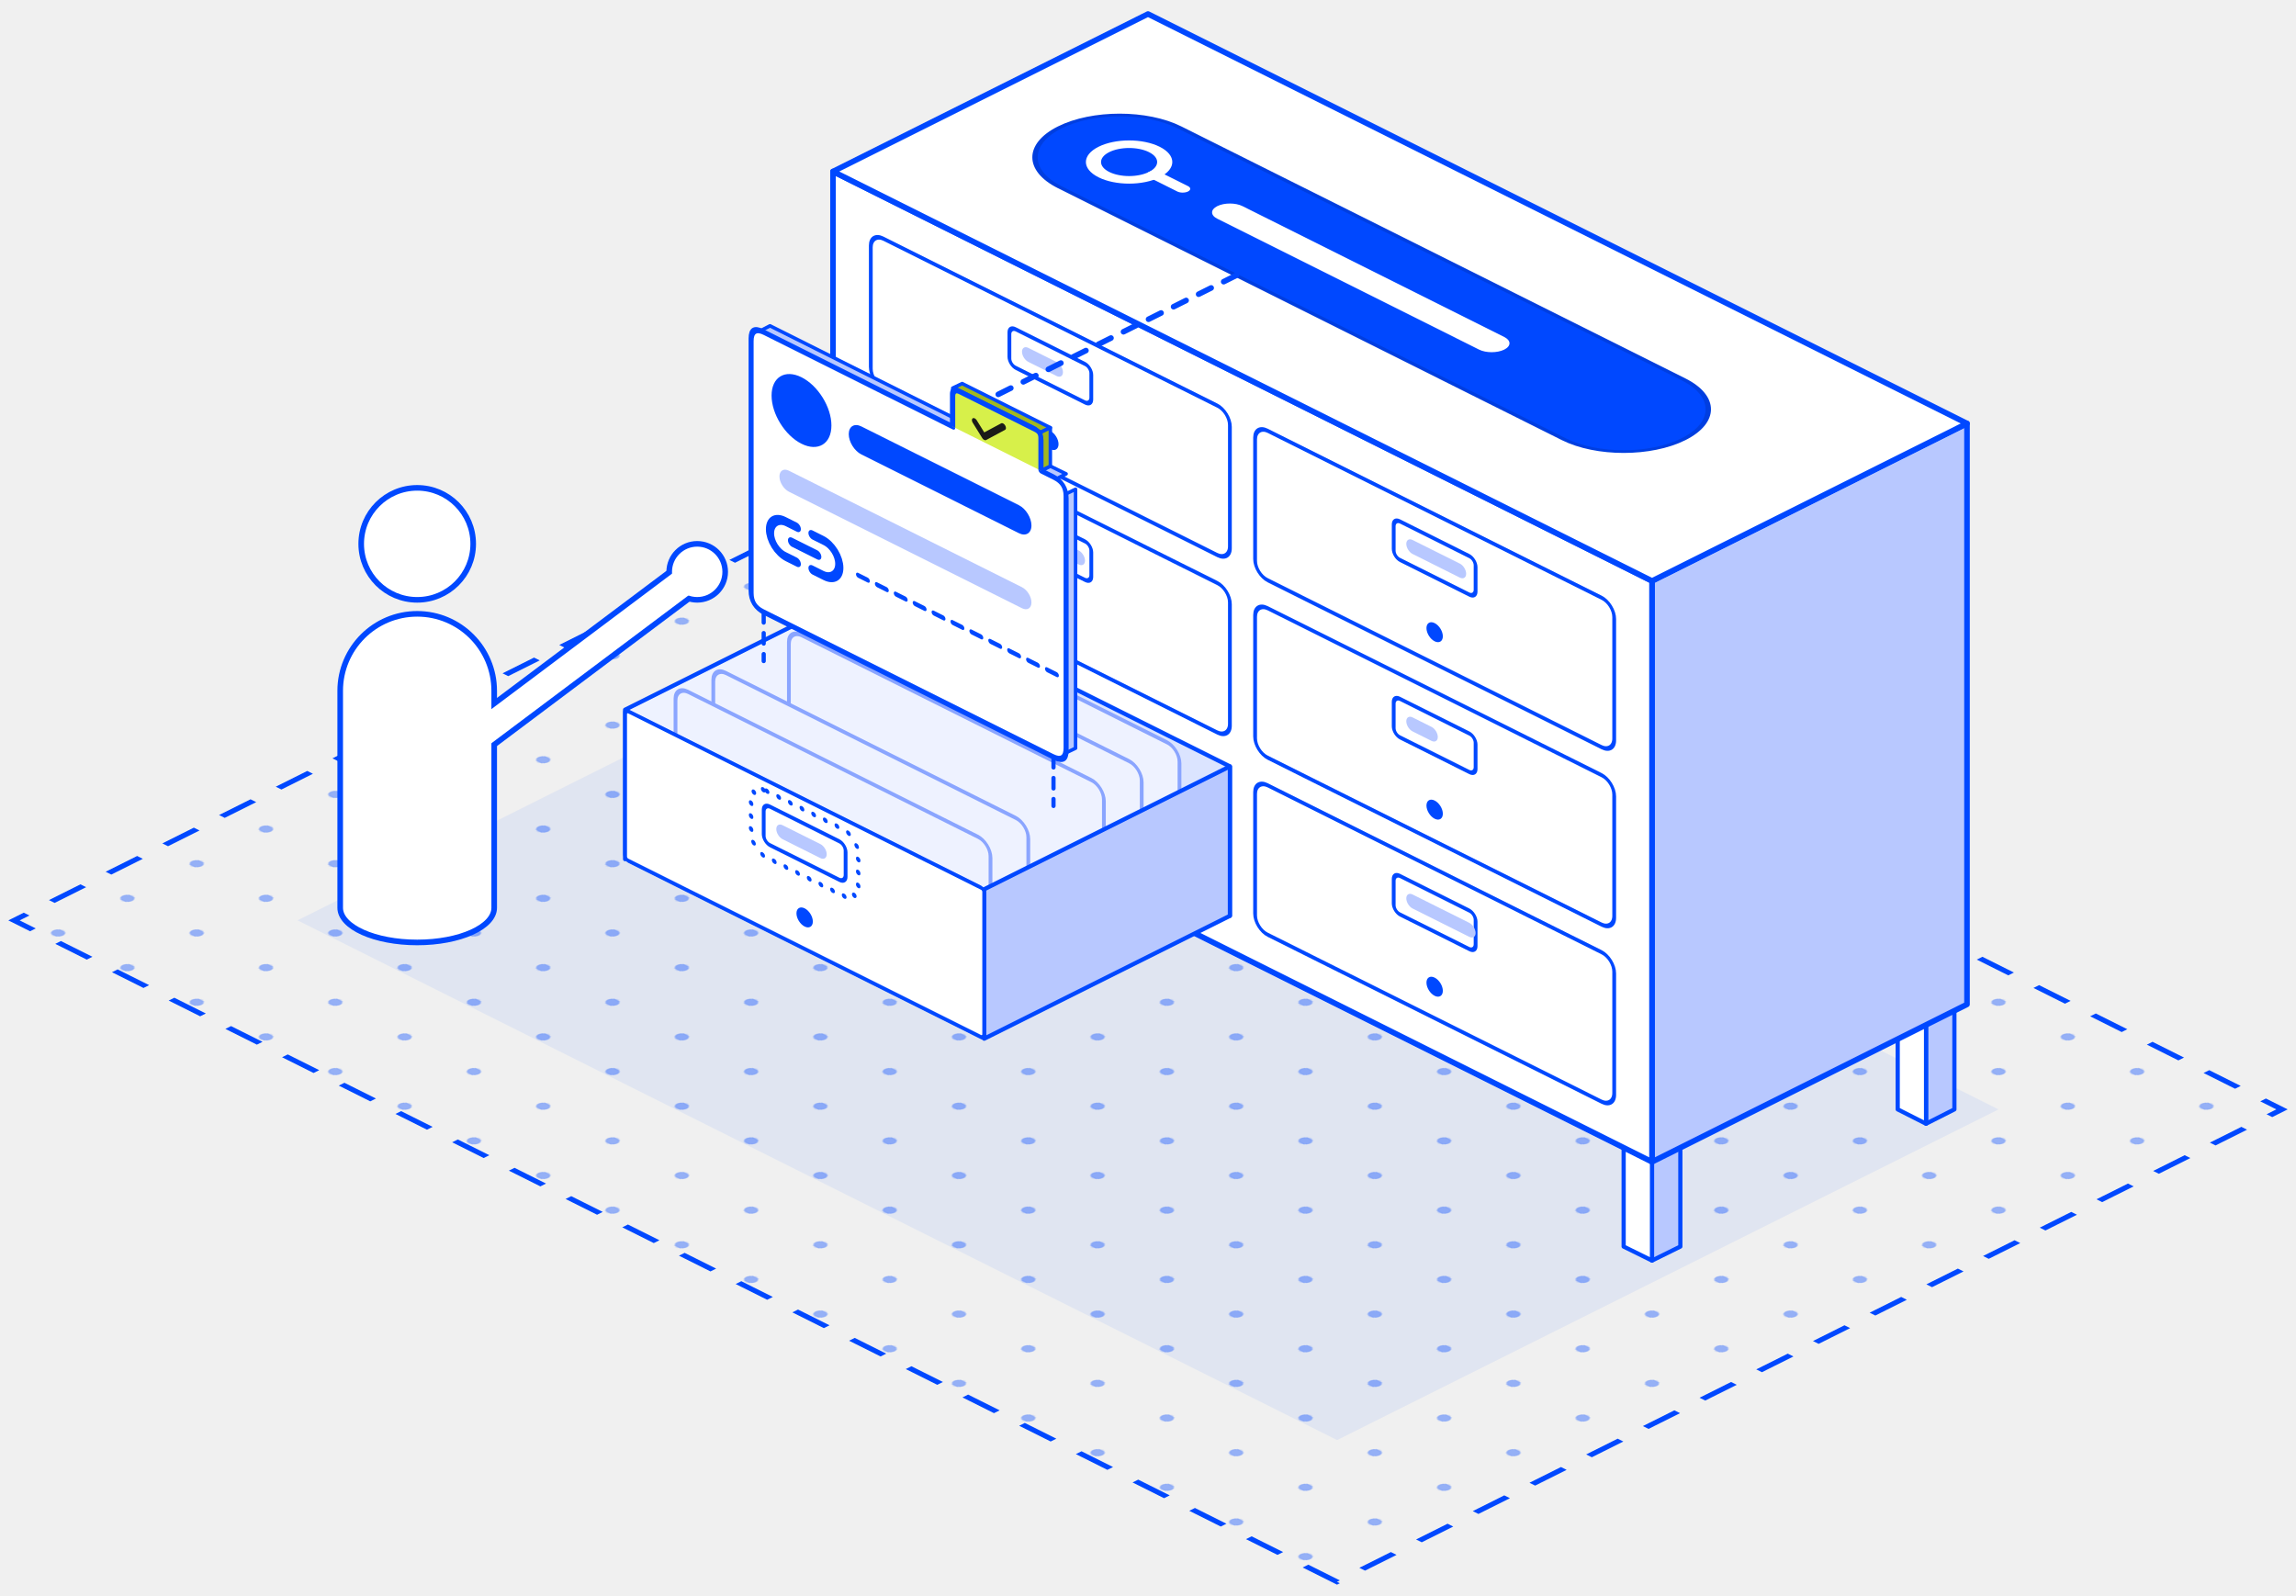
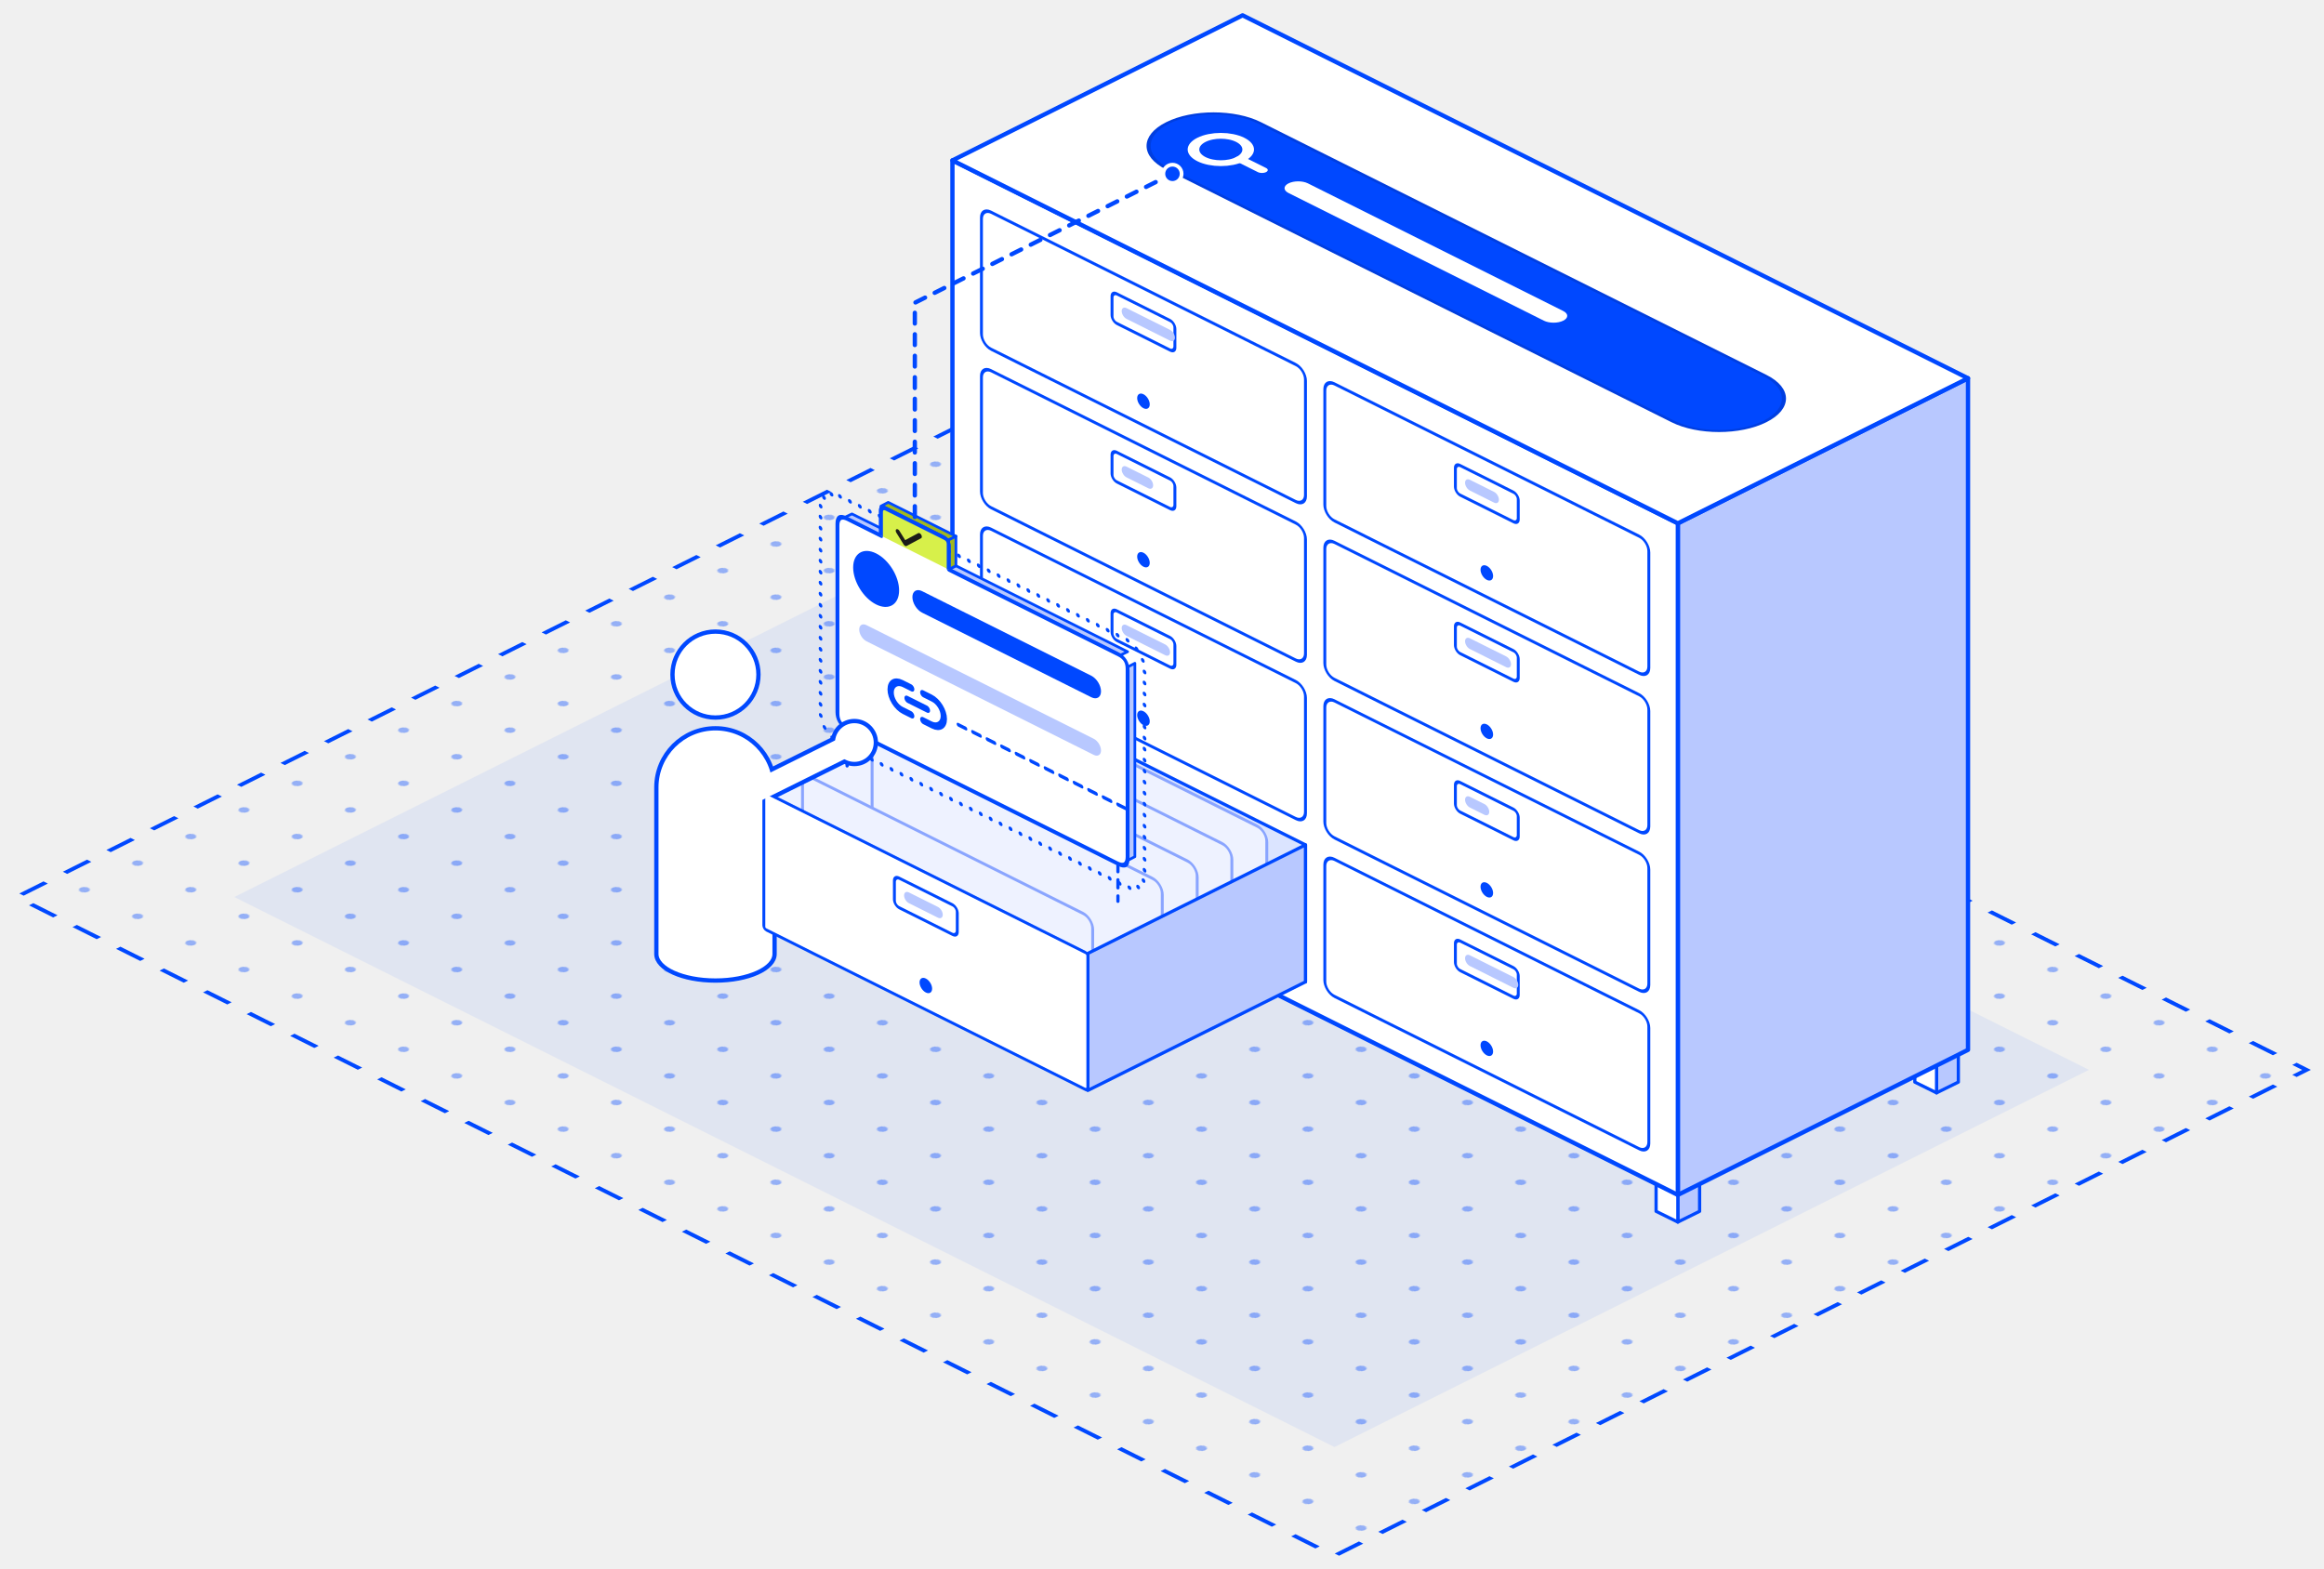
- <svg xmlns="http://www.w3.org/2000/svg" viewBox="-418 -101 656 456" role="img" aria-label="Isometric illustration for content and knowledge platform design. On a dotted floor stands a white library card catalogue of six labelled drawers on short legs, with a blue search field lying on its lid. A dashed line runs from the search field to one card lifted out of an open drawer, landing on the card's lime tab that marks it as the current version. The card shows its owner and a link mark for its source, while the faded cards behind it stay in the drawer. A client stands beside the drawer with a hand on that card.">
+ <svg xmlns="http://www.w3.org/2000/svg" viewBox="-512 -126 865 584" role="img" aria-label="Isometric illustration for content and knowledge platform design. On a dotted floor stands a white library card catalogue of eight labelled drawers, with a blue search field lying on its lid. A dashed line runs from the search field, straight down from its magnifier, to one card lifted out of an open drawer and ringed in a dotted outline, landing on the card's lime tab that marks it as the current version. The card shows its owner and a link mark for its source, while the faded cards stay in the drawer below. A client stands beside the drawer and reaches up to take that card.">
  <defs>
    <pattern id="ckd-dots" width="22" height="22" patternUnits="userSpaceOnUse">
      <circle cx="11" cy="11" r="1.6" fill="#0048FF" fill-opacity="0.38" />
    </pattern>
  </defs>
  <g transform="matrix(0.9 0.45 -0.9 0.45 -144 27)">
-     <rect width="420" height="300" fill="url(#ckd-dots)" />
-     <rect width="420" height="300" fill="none" stroke="#0048FF" stroke-width="1.8" stroke-dasharray="10 8" />
-     <rect x="45" y="45" width="330" height="210" fill="#0048FF" fill-opacity="0.07" />
+     <rect width="545" height="402" fill="url(#ckd-dots)" />
+     <rect width="545" height="402" fill="none" stroke="#0048FF" stroke-width="1.8" stroke-dasharray="10 8" />
+     <rect x="45" y="45" width="455" height="312" fill="#0048FF" fill-opacity="0.07" />
  </g>
-   <polygon points="132.3,220.1 140.4,216 140.4,186 132.3,190.1" fill="#B8C8FF" stroke="#0048FF" stroke-width="1.2" stroke-linejoin="round" />
-   <polygon points="124.2,216 132.3,220.1 132.3,190.1 124.2,186" fill="#FFFFFF" stroke="#0048FF" stroke-width="1.2" stroke-linejoin="round" />
-   <polygon points="-168.3,148.1 -160.2,144 -160.2,114 -168.3,118.1" fill="#B8C8FF" stroke="#0048FF" stroke-width="1.2" stroke-linejoin="round" />
-   <polygon points="-176.4,144 -168.3,148.1 -168.3,118.1 -176.4,114" fill="#FFFFFF" stroke="#0048FF" stroke-width="1.2" stroke-linejoin="round" />
-   <polygon points="54,259.2 62.1,255.2 62.1,225.2 54,229.2" fill="#B8C8FF" stroke="#0048FF" stroke-width="1.2" stroke-linejoin="round" />
-   <polygon points="45.9,255.2 54,259.2 54,229.2 45.9,225.2" fill="#FFFFFF" stroke="#0048FF" stroke-width="1.2" stroke-linejoin="round" />
-   <polygon points="144,186 54,231 54,65 144,20" fill="#B8C8FF" stroke="#0048FF" stroke-width="1.6" stroke-linejoin="round" />
-   <polygon points="-180,114 54,231 54,65 -180,-52" fill="#FFFFFF" stroke="#0048FF" stroke-width="1.6" stroke-linejoin="round" />
-   <polygon points="-90,-97 144,20 54,65 -180,-52" fill="#FFFFFF" stroke="#0048FF" stroke-width="1.6" stroke-linejoin="round" />
-   <g transform="matrix(0.9 0.45 -0.9 0.45 -90 -97)">
-     <rect x="22" y="31" width="198" height="38" rx="19" fill="#0048FF" stroke="#003EE0" stroke-width="1.2" />
-     <circle cx="44" cy="50" r="8" fill="none" stroke="#FFFFFF" stroke-width="3.4" />
-     <path d="M52 50 h9" stroke="#FFFFFF" stroke-width="3.4" stroke-linecap="round" />
-     <rect x="72" y="46" width="91.1" height="8" rx="4" fill="#FFFFFF" />
+   <polygon points="208.8,280.8 216.9,276.8 216.9,264.8 208.8,268.8" fill="#B8C8FF" stroke="#0048FF" stroke-width="1.2" stroke-linejoin="round" />
+   <polygon points="200.7,276.8 208.8,280.8 208.8,268.8 200.7,264.8" fill="#FFFFFF" stroke="#0048FF" stroke-width="1.2" stroke-linejoin="round" />
+   <polygon points="-145.8,199.8 -137.7,195.8 -137.7,183.8 -145.8,187.8" fill="#B8C8FF" stroke="#0048FF" stroke-width="1.2" stroke-linejoin="round" />
+   <polygon points="-153.9,195.8 -145.8,199.8 -145.8,187.8 -153.9,183.8" fill="#FFFFFF" stroke="#0048FF" stroke-width="1.2" stroke-linejoin="round" />
+   <polygon points="112.5,328.9 120.6,324.9 120.6,312.9 112.5,316.9" fill="#B8C8FF" stroke="#0048FF" stroke-width="1.2" stroke-linejoin="round" />
+   <polygon points="104.4,324.9 112.5,328.9 112.5,316.9 104.4,312.9" fill="#FFFFFF" stroke="#0048FF" stroke-width="1.2" stroke-linejoin="round" />
+   <polygon points="220.5,264.8 112.5,318.8 112.5,68.8 220.5,14.8" fill="#B8C8FF" stroke="#0048FF" stroke-width="1.6" stroke-linejoin="round" />
+   <polygon points="-157.5,183.8 112.5,318.8 112.5,68.8 -157.5,-66.3" fill="#FFFFFF" stroke="#0048FF" stroke-width="1.6" stroke-linejoin="round" />
+   <polygon points="-49.5,-120.3 220.5,14.8 112.5,68.8 -157.5,-66.3" fill="#FFFFFF" stroke="#0048FF" stroke-width="1.6" stroke-linejoin="round" />
+   <g transform="matrix(0.9 0.45 -0.9 0.45 -49.5 -120.3)">
+     <rect x="29" y="41" width="247" height="38" rx="19" fill="#0048FF" stroke="#003EE0" stroke-width="1.2" />
+     <circle cx="51" cy="60" r="8" fill="none" stroke="#FFFFFF" stroke-width="3.4" />
+     <path d="M59 60 h9" stroke="#FFFFFF" stroke-width="3.4" stroke-linecap="round" />
+     <rect x="79" y="56" width="113.6" height="8" rx="4" fill="#FFFFFF" />
  </g>
-   <g transform="matrix(0.9 0.45 0 1 -169.2 16.1)">
-     <rect width="114" height="42.7" rx="4" fill="#FFFFFF" stroke="#0048FF" stroke-width="1.2" />
-     <rect x="44" y="7" width="26" height="11" rx="2" fill="#FFFFFF" stroke="#0048FF" stroke-width="1.2" />
-     <rect x="48" y="10.5" width="20" height="4" rx="2" fill="#B8C8FF" />
-     <circle cx="57" cy="33.7" r="2.6" fill="#0048FF" />
+   <g transform="matrix(0.9 0.45 0 1 -146.7 69.2)">
+     <rect width="134" height="51" rx="4" fill="#FFFFFF" stroke="#0048FF" stroke-width="1.2" />
+     <rect x="54" y="7" width="26" height="11" rx="2" fill="#FFFFFF" stroke="#0048FF" stroke-width="1.2" />
+     <rect x="58" y="10.5" width="20" height="4" rx="2" fill="#B8C8FF" />
+     <circle cx="67" cy="42" r="2.6" fill="#0048FF" />
  </g>
-   <g transform="matrix(0.9 0.45 0 1 -169.2 -34.6)">
-     <rect width="114" height="42.7" rx="4" fill="#FFFFFF" stroke="#0048FF" stroke-width="1.2" />
-     <rect x="44" y="7" width="26" height="11" rx="2" fill="#FFFFFF" stroke="#0048FF" stroke-width="1.2" />
-     <rect x="48" y="10.5" width="13" height="4" rx="2" fill="#B8C8FF" />
-     <circle cx="57" cy="33.7" r="2.6" fill="#0048FF" />
+   <g transform="matrix(0.9 0.45 0 1 -146.7 10.2)">
+     <rect width="134" height="51" rx="4" fill="#FFFFFF" stroke="#0048FF" stroke-width="1.2" />
+     <rect x="54" y="7" width="26" height="11" rx="2" fill="#FFFFFF" stroke="#0048FF" stroke-width="1.2" />
+     <rect x="58" y="10.5" width="13" height="4" rx="2" fill="#B8C8FF" />
+     <circle cx="67" cy="42" r="2.6" fill="#0048FF" />
  </g>
-   <g transform="matrix(0.9 0.45 0 1 -59.4 121.6)">
-     <rect width="114" height="42.7" rx="4" fill="#FFFFFF" stroke="#0048FF" stroke-width="1.2" />
-     <rect x="44" y="7" width="26" height="11" rx="2" fill="#FFFFFF" stroke="#0048FF" stroke-width="1.2" />
-     <rect x="48" y="10.5" width="22" height="4" rx="2" fill="#B8C8FF" />
-     <circle cx="57" cy="33.7" r="2.6" fill="#0048FF" />
+   <g transform="matrix(0.9 0.45 0 1 -146.7 -48.8)">
+     <rect width="134" height="51" rx="4" fill="#FFFFFF" stroke="#0048FF" stroke-width="1.2" />
+     <rect x="54" y="7" width="26" height="11" rx="2" fill="#FFFFFF" stroke="#0048FF" stroke-width="1.2" />
+     <rect x="58" y="10.5" width="22" height="4" rx="2" fill="#B8C8FF" />
+     <circle cx="67" cy="42" r="2.6" fill="#0048FF" />
  </g>
-   <g transform="matrix(0.9 0.45 0 1 -59.4 71)">
-     <rect width="114" height="42.7" rx="4" fill="#FFFFFF" stroke="#0048FF" stroke-width="1.2" />
-     <rect x="44" y="7" width="26" height="11" rx="2" fill="#FFFFFF" stroke="#0048FF" stroke-width="1.2" />
-     <rect x="48" y="10.5" width="10" height="4" rx="2" fill="#B8C8FF" />
-     <circle cx="57" cy="33.7" r="2.6" fill="#0048FF" />
+   <g transform="matrix(0.9 0.45 0 1 -18.9 192.1)">
+     <rect width="134" height="51" rx="4" fill="#FFFFFF" stroke="#0048FF" stroke-width="1.2" />
+     <rect x="54" y="7" width="26" height="11" rx="2" fill="#FFFFFF" stroke="#0048FF" stroke-width="1.2" />
+     <rect x="58" y="10.5" width="22" height="4" rx="2" fill="#B8C8FF" />
+     <circle cx="67" cy="42" r="2.6" fill="#0048FF" />
  </g>
-   <g transform="matrix(0.9 0.45 0 1 -59.4 20.3)">
-     <rect width="114" height="42.7" rx="4" fill="#FFFFFF" stroke="#0048FF" stroke-width="1.2" />
-     <rect x="44" y="7" width="26" height="11" rx="2" fill="#FFFFFF" stroke="#0048FF" stroke-width="1.2" />
-     <rect x="48" y="10.5" width="19" height="4" rx="2" fill="#B8C8FF" />
-     <circle cx="57" cy="33.7" r="2.6" fill="#0048FF" />
+   <g transform="matrix(0.9 0.45 0 1 -18.9 133.1)">
+     <rect width="134" height="51" rx="4" fill="#FFFFFF" stroke="#0048FF" stroke-width="1.2" />
+     <rect x="54" y="7" width="26" height="11" rx="2" fill="#FFFFFF" stroke="#0048FF" stroke-width="1.2" />
+     <rect x="58" y="10.5" width="10" height="4" rx="2" fill="#B8C8FF" />
+     <circle cx="67" cy="42" r="2.6" fill="#0048FF" />
  </g>
-   <polygon points="-169.2,109.4 -66.6,160.7 -66.6,118 -169.2,66.7" fill="#DBE4FF" stroke="#0048FF" stroke-width="1.2" stroke-linejoin="round" />
-   <polygon points="-169.2,109.4 -239.4,144.5 -239.4,101.8 -169.2,66.7" fill="#EEF2FF" stroke="#0048FF" stroke-width="1.2" stroke-linejoin="round" />
-   <g transform="matrix(0.9 0.45 0 1 -171 67.9)">
-     <rect width="100" height="40.7" rx="4" fill="#EEF2FF" stroke="#8AA5FF" stroke-width="1.2" />
+   <g transform="matrix(0.9 0.45 0 1 -18.9 74.1)">
+     <rect width="134" height="51" rx="4" fill="#FFFFFF" stroke="#0048FF" stroke-width="1.2" />
+     <rect x="54" y="7" width="26" height="11" rx="2" fill="#FFFFFF" stroke="#0048FF" stroke-width="1.2" />
+     <rect x="58" y="10.5" width="19" height="4" rx="2" fill="#B8C8FF" />
+     <circle cx="67" cy="42" r="2.6" fill="#0048FF" />
  </g>
-   <g transform="matrix(0.9 0.45 0 1 -181.8 73.3)">
-     <rect width="100" height="40.7" rx="4" fill="#EEF2FF" stroke="#8AA5FF" stroke-width="1.2" />
+   <g transform="matrix(0.9 0.45 0 1 -18.9 15.1)">
+     <rect width="134" height="51" rx="4" fill="#FFFFFF" stroke="#0048FF" stroke-width="1.2" />
+     <rect x="54" y="7" width="26" height="11" rx="2" fill="#FFFFFF" stroke="#0048FF" stroke-width="1.2" />
+     <rect x="58" y="10.5" width="14" height="4" rx="2" fill="#B8C8FF" />
+     <circle cx="67" cy="42" r="2.6" fill="#0048FF" />
  </g>
-   <g transform="matrix(0.9 0.45 0 1 -192.6 78.7)">
-     <rect width="100" height="40.7" rx="4" fill="#EEF2FF" stroke="#8AA5FF" stroke-width="1.2" />
+   <polygon points="-146.7,179.2 -26.1,239.5 -26.1,188.5 -146.7,128.2" fill="#DBE4FF" stroke="#0048FF" stroke-width="1.2" stroke-linejoin="round" />
+   <polygon points="-146.7,179.2 -227.7,219.7 -227.7,168.7 -146.7,128.2" fill="#EEF2FF" stroke="#0048FF" stroke-width="1.2" stroke-linejoin="round" />
+   <g transform="matrix(0.9 0.45 0 1 -148.5 129.3)">
+     <rect width="120" height="49" rx="4" fill="#EEF2FF" stroke="#8AA5FF" stroke-width="1.2" />
+   </g>
+   <g transform="matrix(0.9 0.45 0 1 -161.5 135.8)">
+     <rect width="120" height="49" rx="4" fill="#EEF2FF" stroke="#8AA5FF" stroke-width="1.2" />
+   </g>
+   <g transform="matrix(0.9 0.45 0 1 -174.4 142.3)">
+     <rect width="120" height="49" rx="4" fill="#EEF2FF" stroke="#8AA5FF" stroke-width="1.2" />
+   </g>
+   <g transform="matrix(0.9 0.45 0 1 -187.4 148.8)">
+     <rect width="120" height="49" rx="4" fill="#EEF2FF" stroke="#8AA5FF" stroke-width="1.2" />
  </g>
  <g stroke="#0048FF" stroke-width="1.2" stroke-dasharray="3 3" stroke-linecap="round">
-     <path d="M-199.8,73.9 L-199.8,87.9" />
-     <path d="M-117,115.3 L-117,129.3" />
+     <path d="M-196.7,145.1 L-196.7,159.1" />
+     <path d="M-95.9,195.5 L-95.9,209.5" />
  </g>
-   <polygon points="-113.4,114.1 -110.7,112.8 -110.7,38.8 -113.4,40.1" fill="#B8C8FF" stroke="#0048FF" stroke-width="1" stroke-linejoin="round" />
-   <polygon points="-200.7,-6.5 -145.8,20.9 -143.1,19.6 -198,-7.9" fill="#B8C8FF" stroke="#0048FF" stroke-width="1" stroke-linejoin="round" />
-   <polygon points="-120.6,33.5 -116.1,35.8 -113.4,34.4 -117.9,32.2" fill="#B8C8FF" stroke="#0048FF" stroke-width="1" stroke-linejoin="round" />
-   <polygon points="-145.8,9.9 -120.6,22.5 -117.9,21.2 -143.1,8.6" fill="#A1B71F" stroke="#0048FF" stroke-width="1" stroke-linejoin="round" />
-   <polygon points="-120.6,33.5 -117.9,32.2 -117.9,21.2 -120.6,22.5" fill="#A1B71F" stroke="#0048FF" stroke-width="1" stroke-linejoin="round" />
-   <g transform="matrix(0.9 0.45 0 1 -203.4 -18.9)">
-     <path d="M4 11 H64 V2 Q64 0 66 0 H90 Q92 0 92 2 V11 H96 Q100 11 100 15 V87 Q100 91 96 91 H4 Q0 91 0 87 V15 Q0 11 4 11 Z" fill="#FFFFFF" stroke="#0048FF" stroke-width="1.6" stroke-linejoin="round" />
-     <path d="M64 11 V2 Q64 0 66 0 H90 Q92 0 92 2 V11 Z" fill="#D7F04A" />
-     <path d="M64 11 V2 Q64 0 66 0 H90 Q92 0 92 2 V11" fill="none" stroke="#0048FF" stroke-width="1.6" stroke-linejoin="round" />
-     <path d="M71 6.4 l3 3 l6 -5.6" fill="none" stroke="#1B1B18" stroke-width="1.8" stroke-linecap="round" stroke-linejoin="round" />
+   <polygon points="-92.3,194.3 -89.6,192.9 -89.6,120.9 -92.3,122.3" fill="#B8C8FF" stroke="#0048FF" stroke-width="1" stroke-linejoin="round" />
+   <polygon points="-197.6,66.6 -184.1,73.4 -181.4,72 -194.9,65.3" fill="#B8C8FF" stroke="#0048FF" stroke-width="1" stroke-linejoin="round" />
+   <polygon points="-158.9,86 -95,117.9 -92.3,116.6 -156.2,84.6" fill="#B8C8FF" stroke="#0048FF" stroke-width="1" stroke-linejoin="round" />
+   <polygon points="-184.1,62.4 -158.9,75 -156.2,73.6 -181.4,61" fill="#A1B71F" stroke="#0048FF" stroke-width="1" stroke-linejoin="round" />
+   <polygon points="-158.9,86 -156.2,84.6 -156.2,73.6 -158.9,75" fill="#A1B71F" stroke="#0048FF" stroke-width="1" stroke-linejoin="round" />
+   <g transform="matrix(0.9 0.45 0 1 -200.3 54.3)">
+     <rect x="-7" y="4" width="134" height="92" rx="8" fill="none" stroke="#0048FF" stroke-width="1.5" stroke-dasharray="0.1 4" stroke-linecap="round" />
+   </g>
+   <g transform="matrix(0.9 0.45 0 1 -200.3 54.3)">
+     <path d="M4 11 H18 V2 Q18 0 20 0 H44 Q46 0 46 2 V11 H116 Q120 11 120 15 V85 Q120 89 116 89 H4 Q0 89 0 85 V15 Q0 11 4 11 Z" fill="#FFFFFF" stroke="#0048FF" stroke-width="1.6" stroke-linejoin="round" />
+     <path d="M18 11 V2 Q18 0 20 0 H44 Q46 0 46 2 V11 Z" fill="#D7F04A" />
+     <path d="M18 11 V2 Q18 0 20 0 H44 Q46 0 46 2 V11" fill="none" stroke="#0048FF" stroke-width="1.6" stroke-linejoin="round" />
+     <path d="M25 6.4 l3 3 l6 -5.6" fill="none" stroke="#1B1B18" stroke-width="1.8" stroke-linecap="round" stroke-linejoin="round" />
    <circle cx="16" cy="28" r="9.5" fill="#0048FF" />
-     <rect x="31" y="24" width="58" height="8" rx="4" fill="#0048FF" />
-     <rect x="9" y="47" width="80" height="6" rx="3" fill="#B8C8FF" />
-     <g fill="none" stroke="#0048FF" stroke-width="2.6" stroke-linecap="round">
+     <rect x="31" y="24" width="78" height="8" rx="4" fill="#0048FF" />
+     <rect x="9" y="47" width="100" height="6" rx="3" fill="#B8C8FF" />
+     <g transform="translate(16 0)" fill="none" stroke="#0048FF" stroke-width="2.6" stroke-linecap="round">
      <path d="M14.5 62 h-3.5 a5 5 0 0 0 0 10 h3.5" />
      <path d="M19.5 62 h3.5 a5 5 0 0 1 0 10 h-3.5" />
      <path d="M13 67 h8" />
    </g>
-     <path d="M34 67 H99" stroke="#0048FF" stroke-width="1.4" stroke-dasharray="3 3" stroke-linecap="round" />
+     <path d="M50 67 H119" stroke="#0048FF" stroke-width="1.4" stroke-dasharray="3 3" stroke-linecap="round" />
  </g>
-   <g transform="matrix(0.9 0.45 0 1 -214.2 89.5)">
-     <rect width="100" height="40.7" rx="4" fill="#EEF2FF" stroke="#8AA5FF" stroke-width="1.2" />
+   <g transform="matrix(0.9 0.45 0 1 -213.3 161.8)">
+     <rect width="120" height="49" rx="4" fill="#EEF2FF" stroke="#8AA5FF" stroke-width="1.2" />
  </g>
-   <g transform="matrix(0.9 0.45 0 1 -225 94.9)">
-     <rect width="100" height="40.7" rx="4" fill="#EEF2FF" stroke="#8AA5FF" stroke-width="1.2" />
+   <path d="M-267.7 229.1 V167.1 A22 22 0 0 1 -223.7 167.1 V229.1 A22 9.9 0 0 1 -267.7 229.1 Z" fill="#FFFFFF" stroke="#0048FF" stroke-width="1.6" stroke-linejoin="round" />
+   <circle cx="-245.7" cy="125.1" r="16" fill="#FFFFFF" stroke="#0048FF" stroke-width="1.6" />
+   <polygon points="-26.1,239.5 -107.1,279.9 -107.1,228.9 -26.1,188.5" fill="#B8C8FF" stroke="#0048FF" stroke-width="1.2" stroke-linejoin="round" />
+   <g transform="matrix(0.9 0.45 0 1 -227.7 168.7)">
+     <rect width="134" height="51" rx="1" fill="#FFFFFF" stroke="#0048FF" stroke-width="1.2" />
+     <rect x="54" y="7" width="26" height="11" rx="2" fill="#FFFFFF" stroke="#0048FF" stroke-width="1.2" />
+     <rect x="58" y="10.5" width="16" height="4" rx="2" fill="#B8C8FF" />
+     <circle cx="67" cy="42" r="2.6" fill="#0048FF" />
  </g>
-   <path d="M-320.8 158.4 V96.4 A22 22 0 0 1 -276.8 96.4 V158.4 A22 9.9 0 0 1 -320.8 158.4 Z" fill="#FFFFFF" stroke="#0048FF" stroke-width="1.6" stroke-linejoin="round" />
-   <circle cx="-298.8" cy="54.4" r="16" fill="#FFFFFF" stroke="#0048FF" stroke-width="1.6" />
  <mask id="ckd-arm0" maskUnits="userSpaceOnUse" x="-600" y="-400" width="1200" height="1000">
    <rect x="-600" y="-400" width="1200" height="1000" fill="#FFFFFF" />
-     <path d="M-320.8 158.4 V96.4 A22 22 0 0 1 -276.8 96.4 V158.4 A22 9.9 0 0 1 -320.8 158.4 Z" fill="#000000" />
+     <path d="M-267.7 229.1 V167.1 A22 22 0 0 1 -223.7 167.1 V229.1 A22 9.9 0 0 1 -267.7 229.1 Z" fill="#000000" />
  </mask>
  <g mask="url(#ckd-arm0)">
-     <path d="M-290.8 116.4 L-218.8 62.4" stroke="#0048FF" stroke-width="11" stroke-linecap="round" />
-     <circle cx="-218.8" cy="62.4" r="8.8" fill="#0048FF" />
+     <path d="M-239.7 173.1 L-194 150.4" stroke="#0048FF" stroke-width="11" stroke-linecap="round" />
+     <circle cx="-194" cy="150.4" r="8.8" fill="#0048FF" />
  </g>
-   <path d="M-290.8 116.4 L-218.8 62.4" stroke="#FFFFFF" stroke-width="7.8" stroke-linecap="round" />
-   <circle cx="-218.8" cy="62.4" r="7.2" fill="#FFFFFF" />
-   <polygon points="-66.6,160.7 -136.8,195.8 -136.8,153.1 -66.6,118" fill="#B8C8FF" stroke="#0048FF" stroke-width="1.2" stroke-linejoin="round" />
-   <g transform="matrix(0.9 0.45 0 1 -239.4 101.8)">
-     <rect width="114" height="42.7" rx="1" fill="#FFFFFF" stroke="#0048FF" stroke-width="1.2" />
-     <rect x="44" y="7" width="26" height="11" rx="2" fill="#FFFFFF" stroke="#0048FF" stroke-width="1.2" />
-     <rect x="48" y="10.5" width="16" height="4" rx="2" fill="#B8C8FF" />
-     <rect x="40" y="3" width="34" height="19" rx="5" fill="none" stroke="#0048FF" stroke-width="1.4" stroke-dasharray="0.1 3.6" stroke-linecap="round" />
-     <circle cx="57" cy="33.7" r="2.6" fill="#0048FF" />
-   </g>
-   <polyline points="-64.8,-22.3 -133.2,11.9 -133.2,15.2" fill="none" stroke="#0048FF" stroke-width="1.6" stroke-linecap="round" stroke-linejoin="round" stroke-dasharray="4 4" />
+   <path d="M-239.7 173.1 L-194 150.4" stroke="#FFFFFF" stroke-width="7.8" stroke-linecap="round" />
+   <circle cx="-194" cy="150.4" r="7.2" fill="#FFFFFF" />
+   <polyline points="-74.7,-61.8 -171.5,-13.3 -171.5,67.7" fill="none" stroke="#0048FF" stroke-width="1.6" stroke-linecap="round" stroke-linejoin="round" stroke-dasharray="4 4" />
+   <circle cx="-75.6" cy="-61.3" r="3.4" fill="#0048FF" stroke="#FFFFFF" stroke-width="1.4" />
</svg>
